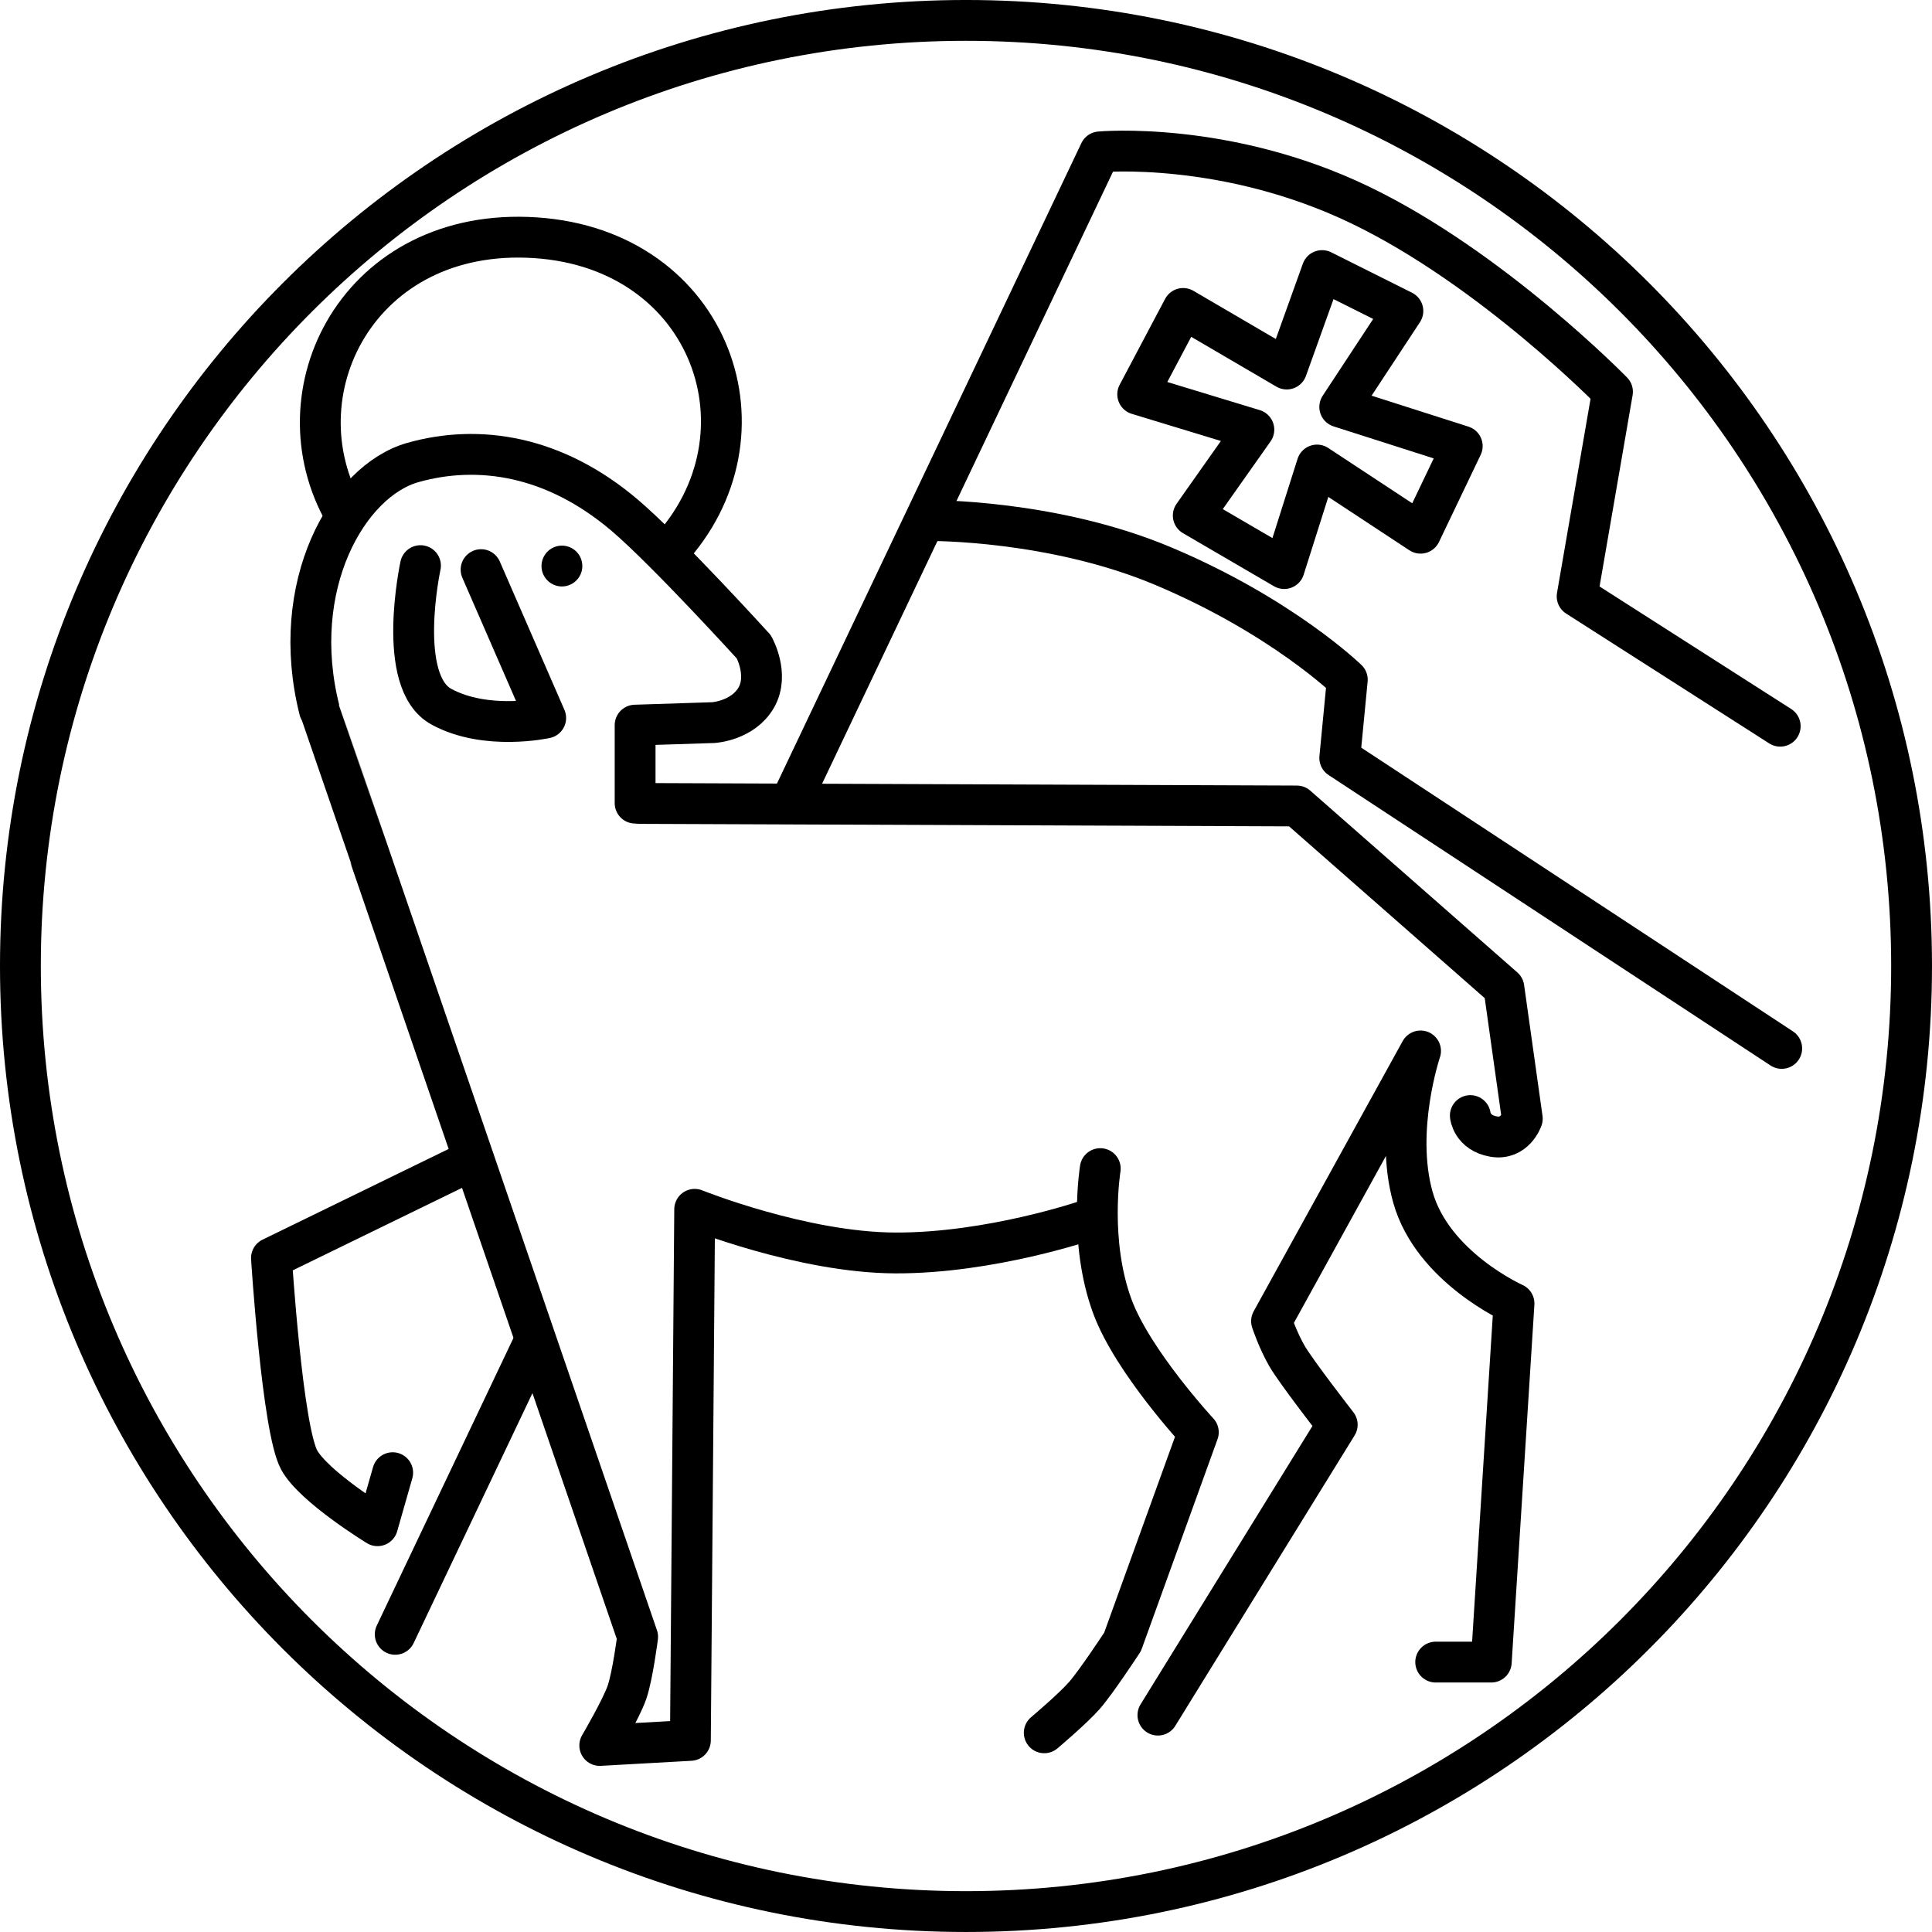
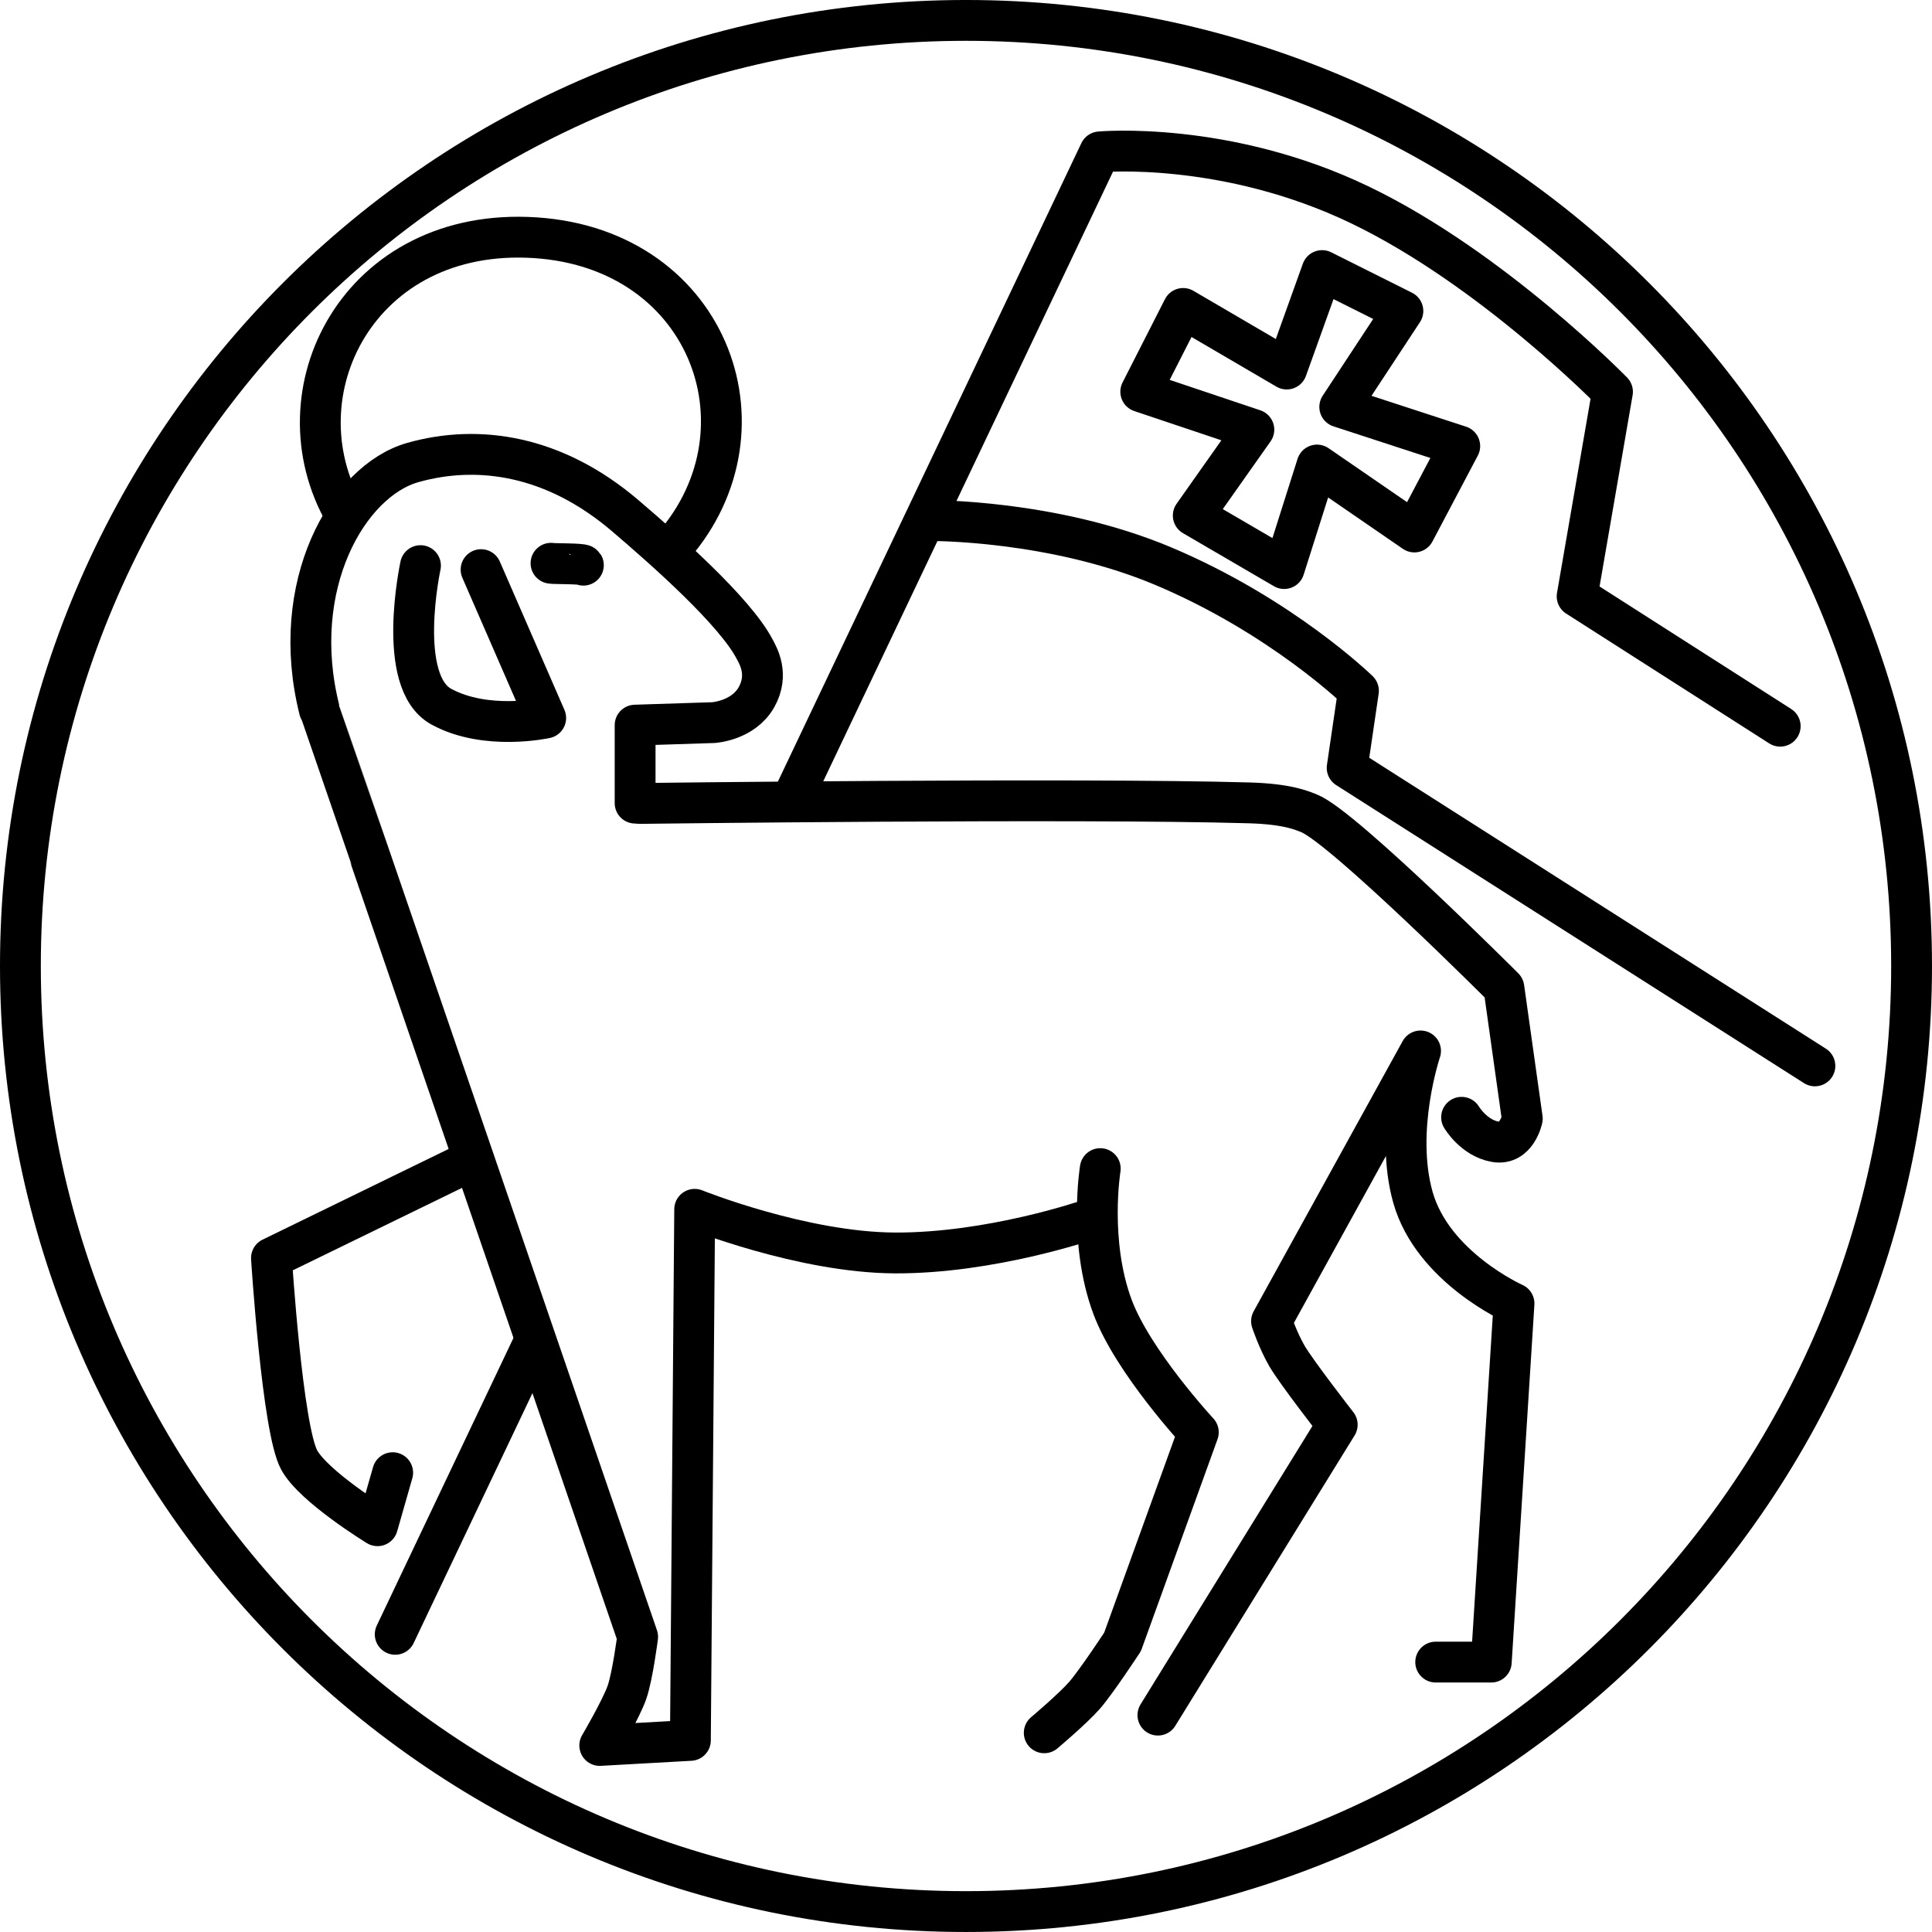
<svg xmlns="http://www.w3.org/2000/svg" id="svg2" width="47.321" height="47.321" version="1.0">
  <defs id="defs5">
    </defs>
+   <path style="fill:none;fill-rule:evenodd;stroke:#000000;stroke-width:1px;stroke-linecap:round;stroke-linejoin:miter;stroke-opacity:1" d="M 13.496,13.796 C 13.503,13.811 14.264,13.8 14.289,13.843" id="path3160" />
  <path style="opacity:1;fill:none;fill-opacity:1;stroke:#000000;stroke-width:1;stroke-linecap:round;stroke-linejoin:round;stroke-miterlimit:4;stroke-dasharray:none;stroke-dashoffset:0;stroke-opacity:1" id="path2384" d="M 53.533,33.259 A 23.16,23.16 0 1 1 7.212,33.259 A 23.16,23.16 0 1 1 53.533,33.259 z" transform="translate(-6.71212,-9.598761)" />
-   <path style="fill:none;fill-rule:evenodd;stroke:#000000;stroke-width:1px;stroke-linecap:round;stroke-linejoin:round;stroke-opacity:1" d="M 15.68,19.679 L 31.763,19.741 L 36.835,24.194 L 37.286,27.4 C 37.286,27.4 37.106,27.931 36.581,27.838 C 36.053,27.745 36.013,27.324 36.013,27.324" id="path3176" />
+   <path style="fill:none;fill-rule:evenodd;stroke:#000000;stroke-width:1px;stroke-linecap:round;stroke-linejoin:round;stroke-opacity:1" d="M 15.68,19.679 C 15.68,19.679 26.379,19.544 30.594,19.665 C 31.55,19.692 31.9,19.857 32.066,19.922 C 32.893,20.25 36.835,24.194 36.835,24.194 L 37.286,27.4 C 37.286,27.4 37.149,28.059 36.624,27.966 C 36.096,27.873 35.799,27.366 35.799,27.366" id="path3176" />
  <path style="fill:none;fill-rule:evenodd;stroke:#000000;stroke-width:1px;stroke-linecap:round;stroke-linejoin:round;stroke-opacity:1" d="M 19.378,19.625 L 26.938,3.72 C 26.938,3.72 30.02,3.437 33.309,5.019 C 36.549,6.576 39.495,9.596 39.495,9.596 L 38.629,14.607 L 43.603,17.787 M 9.68,40.03 L 13.088,32.859" id="path3178" />
-   <path style="fill:none;fill-rule:evenodd;stroke:#000000;stroke-width:1px;stroke-linecap:round;stroke-linejoin:round;stroke-opacity:1" d="M 22.794,12.751 C 22.794,12.751 25.781,12.727 28.485,13.864 C 31.397,15.089 33,16.648 33,16.648 L 32.815,18.565 L 43.64,25.679" id="path3180" />
-   <path style="fill:none;fill-rule:evenodd;stroke:#000000;stroke-width:1px;stroke-linecap:round;stroke-linejoin:round;stroke-opacity:1" d="M 28.979,7.555 L 31.516,9.039 L 32.382,6.627 L 34.361,7.617 L 32.815,9.967 L 35.815,10.926 L 34.794,13.06 L 32.258,11.39 L 31.454,13.926 L 29.227,12.627 L 30.711,10.524 L 27.866,9.658 L 28.979,7.555 z" id="path3182" />
-   <path style="fill:none;fill-rule:evenodd;stroke:#000000;stroke-width:1px;stroke-linecap:round;stroke-linejoin:round;stroke-opacity:1" d="M 15.556,19.671 L 15.556,17.761 L 17.474,17.699 C 17.474,17.699 18.2,17.655 18.526,17.081 C 18.844,16.519 18.464,15.844 18.464,15.844 C 18.464,15.844 16.338,13.504 15.309,12.627 C 13.574,11.148 11.717,10.876 10.113,11.328 C 8.517,11.778 7.056,14.344 7.824,17.39 C 7.839,17.415 15.618,40.092 15.618,40.092 C 15.618,40.092 15.496,41.045 15.357,41.449 C 15.218,41.852 14.69,42.752 14.69,42.752 L 16.91,42.628 L 17.015,29.62 C 17.015,29.62 19.651,30.681 21.928,30.689 C 24.267,30.698 26.629,29.885 26.629,29.885" id="path3184" />
+   <path style="fill:none;fill-rule:evenodd;stroke:#000000;stroke-width:1px;stroke-linecap:round;stroke-linejoin:round;stroke-opacity:1" d="M 22.794,12.751 C 22.794,12.751 25.781,12.727 28.485,13.864 C 31.397,15.089 33.273,16.92 33.273,16.92 L 32.996,18.808 L 44.453,26.107" id="path3180" />
+   <path style="fill:none;fill-rule:evenodd;stroke:#000000;stroke-width:1px;stroke-linecap:round;stroke-linejoin:round;stroke-opacity:1" d="M 28.979,7.555 L 31.516,9.039 L 32.382,6.627 L 34.361,7.617 L 32.815,9.967 L 35.754,10.926 L 34.643,13.03 L 32.258,11.39 L 31.454,13.926 L 29.227,12.627 L 30.711,10.524 L 27.941,9.594 L 28.979,7.555 z" id="path3182" />
+   <path style="fill:none;fill-rule:evenodd;stroke:#000000;stroke-width:1px;stroke-linecap:round;stroke-linejoin:round;stroke-opacity:1" d="M 15.556,19.671 L 15.556,17.761 L 17.474,17.699 C 17.474,17.699 18.2,17.655 18.526,17.081 C 18.844,16.519 18.569,16.06 18.479,15.891 C 17.996,14.977 16.338,13.504 15.309,12.627 C 13.574,11.148 11.717,10.876 10.113,11.328 C 8.517,11.778 7.056,14.344 7.824,17.39 C 7.839,17.415 15.618,40.092 15.618,40.092 C 15.618,40.092 15.496,41.045 15.357,41.449 C 15.218,41.852 14.69,42.752 14.69,42.752 L 16.91,42.628 L 17.015,29.62 C 17.015,29.62 19.651,30.681 21.928,30.689 C 24.267,30.698 26.629,29.885 26.629,29.885" id="path3184" />
  <path style="fill:none;fill-rule:evenodd;stroke:#000000;stroke-width:1px;stroke-linecap:round;stroke-linejoin:round;stroke-opacity:1" d="M 11.598,28.401 L 6.649,30.813 C 6.649,30.813 6.914,35.007 7.329,35.762 C 7.691,36.419 9.247,37.37 9.247,37.37 L 9.618,36.071" id="path3186" />
  <path style="fill:none;fill-rule:evenodd;stroke:#000000;stroke-width:1px;stroke-linecap:round;stroke-linejoin:round;stroke-opacity:1" d="M 26.949,28.623 C 26.949,28.623 26.657,30.411 27.247,32.003 C 27.747,33.352 29.351,35.081 29.351,35.081 L 27.495,40.215 C 27.495,40.215 26.855,41.191 26.563,41.525 C 26.271,41.858 25.577,42.442 25.577,42.442" id="path3188" />
  <path style="fill:none;fill-rule:evenodd;stroke:#000000;stroke-width:1px;stroke-linecap:round;stroke-linejoin:round;stroke-opacity:1" d="M 35.165,40.71 L 36.526,40.71 L 37.083,31.927 C 37.083,31.927 35.094,31.042 34.608,29.329 C 34.14,27.672 34.794,25.741 34.794,25.741 L 31.144,32.36 C 31.144,32.36 31.296,32.821 31.522,33.213 C 31.749,33.605 32.753,34.896 32.753,34.896 L 28.361,42.009" id="path3190" />
-   <path style="fill:none;fill-rule:evenodd;stroke:#000000;stroke-width:1px;stroke-linecap:round;stroke-linejoin:round;stroke-opacity:1" d="M 13.763,13.864 L 13.763,13.864 z" id="path3192" />
  <path style="fill:none;fill-rule:evenodd;stroke:#000000;stroke-width:1px;stroke-linecap:round;stroke-linejoin:round;stroke-opacity:1" d="M 11.783,13.952 L 13.366,17.586 C 13.366,17.586 11.912,17.908 10.812,17.31 C 9.684,16.698 10.299,13.854 10.299,13.854" id="path3196" />
  <path style="fill:none;fill-rule:evenodd;stroke:#000000;stroke-width:1px;stroke-linecap:round;stroke-linejoin:round;stroke-opacity:1" d="M 8.45,12.596 C 6.735,9.625 8.784,5.539 13.113,5.823 C 17.444,6.107 19.028,10.672 16.368,13.509" id="path3198" />
</svg>
